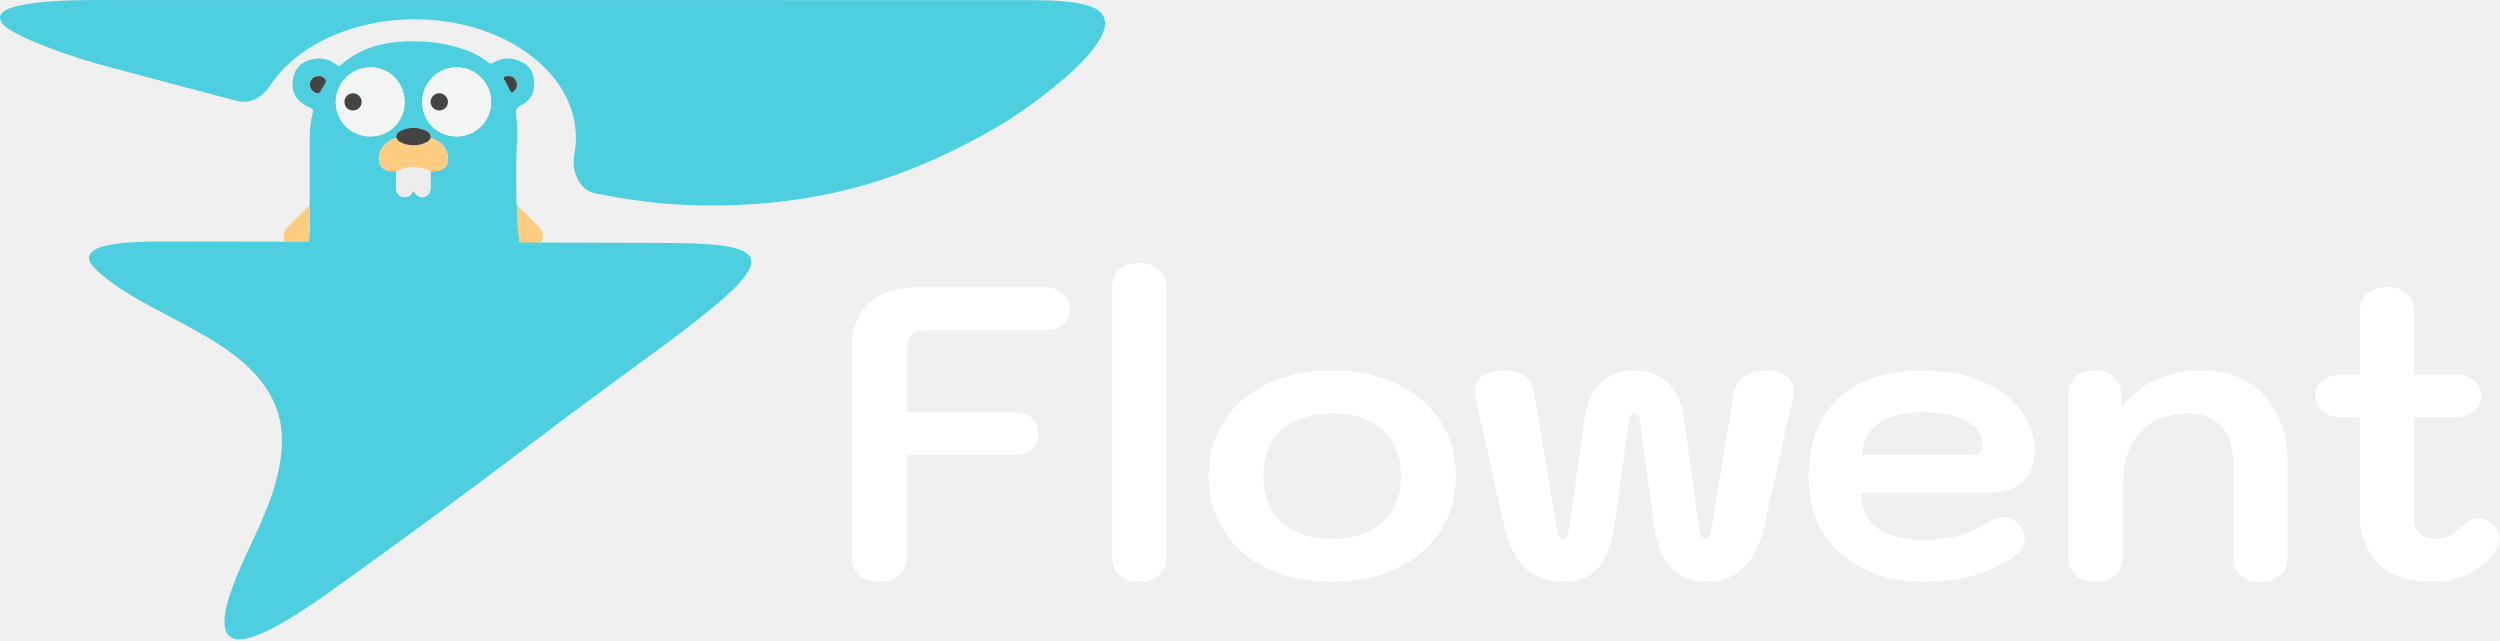
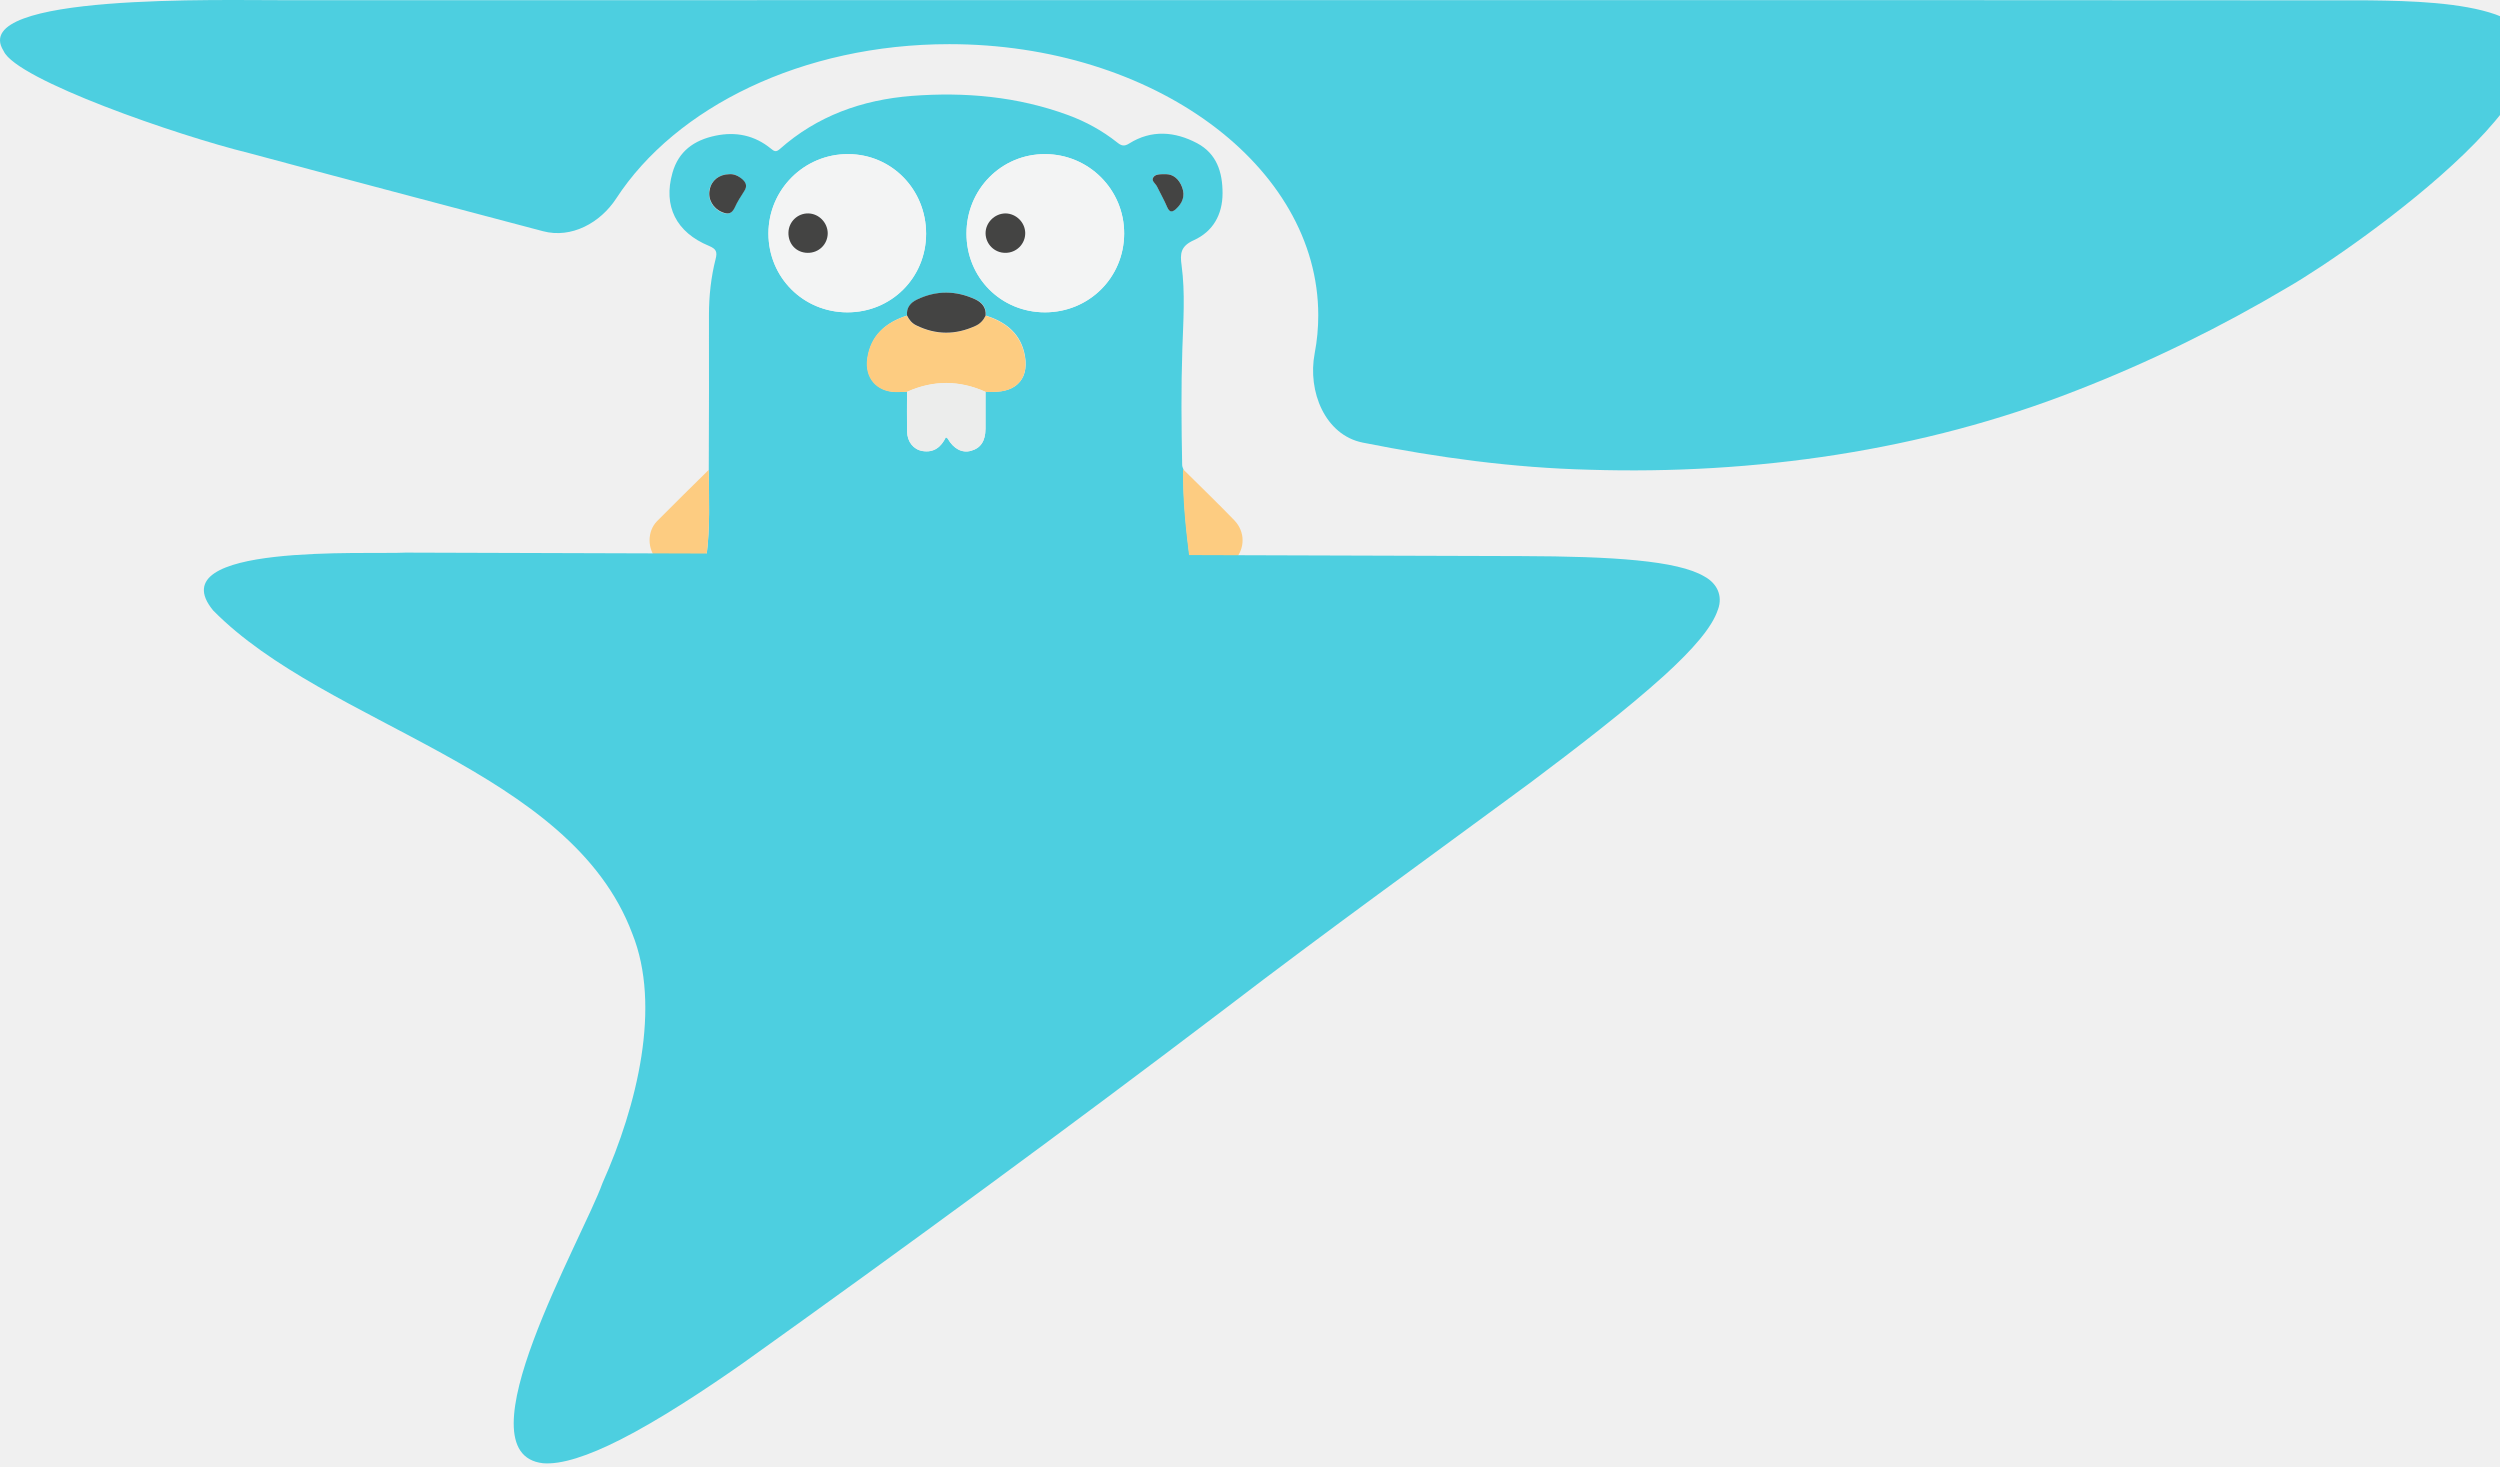
- <svg xmlns="http://www.w3.org/2000/svg" width="515" height="132" viewBox="0 0 515 132" fill="none">
-   <path d="M181.107 119.853C179.398 119.853 178.032 119.398 177.007 118.487C175.982 117.576 175.47 116.323 175.47 114.729V71.857C175.47 67.872 176.609 64.769 178.886 62.548C181.22 60.328 184.437 59.218 188.536 59.218H215.096C216.804 59.218 218.114 59.616 219.025 60.413C219.936 61.154 220.391 62.235 220.391 63.659C220.391 65.025 219.907 66.107 218.939 66.904C218.029 67.644 216.747 68.014 215.096 68.014H190.501C189.362 68.014 188.451 68.384 187.768 69.124C187.142 69.865 186.828 70.889 186.828 72.199V84.924H208.606C210.314 84.924 211.623 85.322 212.534 86.119C213.445 86.859 213.901 87.941 213.901 89.365C213.901 90.731 213.417 91.813 212.449 92.61C211.538 93.35 210.257 93.72 208.606 93.72H186.828V114.729C186.828 116.266 186.288 117.519 185.206 118.487C184.181 119.398 182.815 119.853 181.107 119.853ZM234.667 119.853C232.902 119.853 231.536 119.398 230.568 118.487C229.6 117.576 229.116 116.323 229.116 114.729V59.303C229.116 57.709 229.6 56.456 230.568 55.545C231.536 54.635 232.902 54.179 234.667 54.179C236.375 54.179 237.742 54.635 238.767 55.545C239.792 56.456 240.304 57.709 240.304 59.303V114.729C240.304 116.323 239.792 117.576 238.767 118.487C237.742 119.398 236.375 119.853 234.667 119.853ZM274.439 119.853C269.485 119.853 265.073 118.971 261.201 117.206C257.387 115.384 254.398 112.822 252.234 109.519C250.071 106.217 248.989 102.403 248.989 98.076C248.989 93.749 250.071 89.934 252.234 86.632C254.398 83.33 257.387 80.796 261.201 79.031C265.073 77.209 269.485 76.298 274.439 76.298C279.392 76.298 283.776 77.209 287.59 79.031C291.462 80.796 294.48 83.33 296.643 86.632C298.807 89.934 299.888 93.749 299.888 98.076C299.888 102.403 298.807 106.217 296.643 109.519C294.48 112.822 291.462 115.384 287.59 117.206C283.776 118.971 279.392 119.853 274.439 119.853ZM274.439 110.971C278.823 110.971 282.267 109.833 284.772 107.555C287.334 105.278 288.615 102.118 288.615 98.076C288.615 94.033 287.334 90.873 284.772 88.596C282.267 86.319 278.823 85.18 274.439 85.18C270.055 85.18 266.582 86.319 264.02 88.596C261.514 90.873 260.262 94.033 260.262 98.076C260.262 102.118 261.514 105.278 264.02 107.555C266.582 109.833 270.055 110.971 274.439 110.971ZM321.971 119.853C315.652 119.853 311.638 116.095 309.93 108.58L304.037 82.106C303.923 81.422 303.866 80.967 303.866 80.739C303.866 79.316 304.35 78.234 305.318 77.494C306.343 76.697 307.766 76.298 309.588 76.298C311.41 76.298 312.89 76.697 314.029 77.494C315.168 78.291 315.851 79.401 316.079 80.824L320.776 109.178C320.946 110.373 321.345 110.971 321.971 110.971C322.655 110.971 323.082 110.402 323.252 109.263L326.498 85.692C326.953 82.675 328.063 80.369 329.828 78.775C331.593 77.124 333.871 76.298 336.66 76.298C339.45 76.298 341.728 77.124 343.493 78.775C345.258 80.369 346.368 82.675 346.823 85.692L350.068 109.263C350.239 110.402 350.666 110.971 351.35 110.971C351.976 110.971 352.374 110.373 352.545 109.178L357.242 80.824C357.47 79.401 358.153 78.291 359.292 77.494C360.431 76.697 361.911 76.298 363.733 76.298C365.555 76.298 366.95 76.697 367.917 77.494C368.942 78.234 369.455 79.316 369.455 80.739C369.455 80.967 369.398 81.422 369.284 82.106L363.391 108.58C361.683 116.095 357.669 119.853 351.35 119.853C348.218 119.853 345.798 118.885 344.09 116.949C342.382 115.014 341.244 111.996 340.674 107.897L337.856 86.888C337.799 86.262 337.657 85.835 337.429 85.607C337.258 85.322 337.002 85.18 336.66 85.18C336.319 85.18 336.034 85.322 335.806 85.607C335.636 85.835 335.522 86.262 335.465 86.888L332.647 107.897C332.077 111.996 330.938 115.014 329.23 116.949C327.522 118.885 325.103 119.853 321.971 119.853ZM396.757 119.853C391.86 119.853 387.59 118.971 383.946 117.206C380.302 115.441 377.484 112.964 375.492 109.776C373.556 106.53 372.588 102.744 372.588 98.417C372.588 91.414 374.609 85.977 378.651 82.106C382.751 78.234 388.501 76.298 395.903 76.298C400.457 76.298 404.471 77.01 407.944 78.433C411.474 79.857 414.207 81.849 416.143 84.411C418.135 86.916 419.132 89.792 419.132 93.037C419.132 95.77 418.249 97.876 416.484 99.357C414.776 100.837 412.328 101.577 409.14 101.577H383.434C383.434 104.765 384.544 107.185 386.765 108.836C389.042 110.43 392.373 111.227 396.757 111.227C401.368 111.227 405.297 110.203 408.542 108.153C410.364 107.014 411.787 106.445 412.812 106.445C413.78 106.445 414.719 106.9 415.63 107.811C416.598 108.779 417.082 109.833 417.082 110.971C417.082 112.338 416.513 113.419 415.374 114.217C412.983 116.038 410.193 117.433 407.005 118.401C403.816 119.369 400.4 119.853 396.757 119.853ZM405.724 93.72C406.692 93.72 407.375 93.549 407.773 93.208C408.172 92.809 408.371 92.183 408.371 91.329C408.371 89.336 407.232 87.77 404.955 86.632C402.735 85.493 399.717 84.924 395.903 84.924C392.088 84.924 389.07 85.721 386.85 87.315C384.686 88.909 383.605 91.044 383.605 93.72H405.724ZM431.702 119.853C429.937 119.853 428.57 119.398 427.603 118.487C426.635 117.576 426.151 116.323 426.151 114.729V81.422C426.151 79.771 426.606 78.519 427.517 77.665C428.485 76.754 429.823 76.298 431.531 76.298C433.239 76.298 434.577 76.754 435.545 77.665C436.513 78.576 436.997 79.828 436.997 81.422V83.899C441.039 78.832 446.562 76.298 453.565 76.298C459.03 76.298 463.329 78.035 466.46 81.508C469.649 84.924 471.243 89.592 471.243 95.513V114.729C471.243 116.323 470.73 117.576 469.706 118.487C468.681 119.398 467.314 119.853 465.606 119.853C463.841 119.853 462.475 119.398 461.507 118.487C460.539 117.576 460.055 116.323 460.055 114.729V95.513C460.055 92.268 459.258 89.735 457.664 87.913C456.07 86.091 453.849 85.18 451.003 85.18C446.676 85.18 443.317 86.461 440.925 89.023C438.534 91.528 437.338 95.058 437.338 99.613V114.729C437.338 116.323 436.826 117.576 435.801 118.487C434.776 119.398 433.41 119.853 431.702 119.853ZM513.537 107.982C514.448 108.722 514.903 109.633 514.903 110.715C514.903 111.797 514.505 112.907 513.708 114.046C512.455 115.868 510.69 117.291 508.413 118.316C506.135 119.341 503.573 119.853 500.726 119.853C496.172 119.853 492.585 118.629 489.966 116.181C487.404 113.676 486.123 110.26 486.123 105.933V85.949H482.621C480.913 85.949 479.547 85.55 478.522 84.753C477.497 83.956 476.985 82.903 476.985 81.593C476.985 80.227 477.469 79.145 478.437 78.348C479.461 77.551 480.856 77.152 482.621 77.152H486.123V64.257C486.123 62.662 486.635 61.41 487.66 60.499C488.685 59.588 490.051 59.132 491.759 59.132C493.524 59.132 494.891 59.588 495.859 60.499C496.826 61.41 497.31 62.662 497.31 64.257V77.152H505.509C507.274 77.152 508.64 77.551 509.608 78.348C510.633 79.145 511.145 80.227 511.145 81.593C511.145 82.903 510.633 83.956 509.608 84.753C508.64 85.55 507.274 85.949 505.509 85.949H497.31V106.872C497.31 108.125 497.68 109.121 498.421 109.861C499.218 110.601 500.271 110.971 501.58 110.971C502.605 110.971 503.488 110.829 504.228 110.544C505.025 110.203 505.822 109.662 506.619 108.922C508.099 107.498 509.466 106.787 510.718 106.787C511.629 106.787 512.569 107.185 513.537 107.982Z" fill="white" />
+ <svg xmlns="http://www.w3.org/2000/svg" width="225" height="132" viewBox="0 0 225 132" fill="none">
  <g clip-path="url(#clip0_0_1)">
    <path d="M98.457 79.097C94.255 80.888 89.853 81.574 85.317 81.641C80.831 81.708 76.546 80.921 72.477 79.031C70.843 78.16 69.308 77.123 67.874 75.951C66.223 74.312 64.723 72.588 63.689 70.48C62.321 67.719 61.938 64.807 62.071 61.728C62.238 58.214 62.888 54.767 63.455 51.32C63.522 50.935 63.489 50.55 63.505 50.165L63.489 50.182C63.605 50.165 63.605 50.098 63.589 50.014C63.922 47.454 63.806 44.877 63.789 42.3C63.806 37.648 63.822 32.996 63.806 28.345C63.806 26.638 63.989 24.948 64.406 23.308C64.573 22.672 64.456 22.404 63.822 22.136C60.854 20.915 59.67 18.555 60.52 15.56C61.071 13.602 62.471 12.615 64.389 12.213C66.24 11.828 67.924 12.18 69.392 13.385C69.659 13.602 69.825 13.719 70.159 13.435C73.544 10.423 77.596 8.984 82.048 8.632C86.851 8.264 91.57 8.683 96.123 10.356C97.723 10.942 99.207 11.761 100.541 12.816C100.892 13.1 101.158 13.217 101.625 12.916C103.626 11.661 105.727 11.828 107.729 12.883C109.496 13.82 110.03 15.476 110.03 17.384C110.03 19.342 109.146 20.848 107.445 21.618C106.261 22.153 106.194 22.806 106.344 23.893C106.678 26.387 106.495 28.897 106.411 31.407C106.294 34.887 106.328 38.368 106.395 41.849C106.395 41.982 106.461 42.116 106.511 42.25C106.461 44.978 106.761 47.672 107.095 50.366C107.128 50.416 107.162 50.466 107.195 50.517L107.178 50.5C107.228 52.525 107.595 54.532 107.779 56.541C108.079 59.804 108.579 63.067 108.129 66.346C107.595 70.229 105.844 73.508 102.993 76.186C101.575 77.307 100.058 78.278 98.457 79.097ZM81.632 35.255C81.632 36.46 81.615 37.648 81.648 38.853C81.665 39.757 82.215 40.46 83.032 40.593C84.049 40.761 84.7 40.242 85.133 39.355C85.217 39.405 85.267 39.422 85.3 39.472C85.834 40.393 86.584 40.794 87.385 40.577C88.252 40.343 88.685 39.707 88.702 38.602C88.702 37.481 88.702 36.377 88.702 35.255C88.902 35.255 89.085 35.255 89.285 35.255C91.587 35.322 92.737 33.934 92.17 31.674C91.72 29.884 90.403 28.93 88.719 28.395C88.785 27.692 88.418 27.223 87.818 26.956C86.067 26.136 84.3 26.136 82.549 26.956C81.948 27.24 81.582 27.692 81.648 28.395C79.747 29.014 78.397 30.152 78.08 32.243C77.829 33.984 78.913 35.239 80.664 35.272C80.965 35.272 81.298 35.255 81.632 35.255ZM94.055 28.11C98.023 28.11 101.158 24.981 101.175 21.032C101.192 17.066 97.99 13.87 94.038 13.87C90.119 13.87 86.984 17.049 86.984 21.015C86.968 24.981 90.086 28.11 94.055 28.11ZM83.349 21.032C83.349 17.049 80.248 13.887 76.329 13.87C72.377 13.853 69.158 17.066 69.158 21.015C69.158 24.964 72.293 28.11 76.245 28.11C80.214 28.11 83.349 24.998 83.349 21.032ZM65.64 15.677C64.689 15.694 64.022 16.246 63.839 17.099C63.672 17.919 64.156 18.773 64.956 19.108C65.473 19.325 65.84 19.258 66.09 18.706C66.34 18.187 66.64 17.669 66.957 17.2C67.241 16.782 67.141 16.48 66.807 16.179C66.474 15.811 66.057 15.644 65.64 15.677ZM104.96 15.677C104.393 15.677 103.96 15.66 103.776 15.978C103.61 16.263 103.993 16.497 104.127 16.765C104.427 17.384 104.777 17.986 105.044 18.622C105.261 19.108 105.494 19.108 105.844 18.79C106.428 18.254 106.678 17.618 106.395 16.849C106.111 16.096 105.577 15.694 104.96 15.677Z" fill="#4DCFE0" />
    <path d="M67.874 75.952C69.308 77.123 70.842 78.161 72.477 79.048C71.309 80.202 70.159 81.357 68.992 82.511C68.024 83.465 66.907 83.7 65.806 83.181C64.706 82.662 64.189 81.641 64.322 80.269C64.389 79.617 64.756 79.131 65.189 78.696C66.073 77.776 66.974 76.872 67.874 75.952Z" fill="#FDCC81" />
    <path d="M98.457 79.098C100.058 78.261 101.576 77.307 102.977 76.169C103.877 77.073 104.811 77.943 105.695 78.88C106.762 80.001 106.745 81.574 105.711 82.628C104.644 83.716 103.043 83.716 101.909 82.595C100.742 81.457 99.608 80.269 98.457 79.098Z" fill="#FDCC81" />
    <path d="M63.789 42.284C63.806 44.861 63.922 47.438 63.589 49.998C63.555 50.048 63.522 50.115 63.489 50.165L63.505 50.149C63.172 50.4 62.872 50.684 62.522 50.902C61.371 51.638 60.004 51.387 59.086 50.333C58.253 49.362 58.236 47.823 59.136 46.902C60.67 45.346 62.238 43.823 63.789 42.284Z" fill="#FDCC81" />
    <path d="M107.062 50.349C106.728 47.655 106.428 44.961 106.478 42.233C108.012 43.756 109.58 45.262 111.081 46.818C112.098 47.872 112.064 49.395 111.097 50.449C110.147 51.487 108.646 51.604 107.479 50.717C107.362 50.633 107.262 50.55 107.145 50.483L107.162 50.499C107.128 50.449 107.095 50.399 107.062 50.349Z" fill="#FDCC81" />
    <path d="M94.055 28.111C90.103 28.111 86.984 24.998 86.984 21.016C86.984 17.05 90.103 13.87 94.038 13.87C97.99 13.87 101.192 17.067 101.175 21.032C101.158 24.982 98.007 28.094 94.055 28.111ZM90.469 22.756C91.47 22.756 92.287 21.953 92.27 20.965C92.254 20.012 91.453 19.225 90.503 19.208C89.519 19.192 88.685 20.028 88.702 21.016C88.735 21.986 89.519 22.756 90.469 22.756Z" fill="#F3F4F4" />
    <path d="M83.35 21.032C83.35 24.998 80.215 28.127 76.263 28.111C72.294 28.094 69.159 24.965 69.159 21.016C69.159 17.067 72.377 13.854 76.33 13.87C80.248 13.87 83.35 17.05 83.35 21.032ZM72.678 22.756C73.678 22.773 74.495 21.986 74.479 20.982C74.479 20.028 73.678 19.225 72.728 19.208C71.76 19.192 70.977 19.945 70.944 20.915C70.927 21.953 71.677 22.739 72.678 22.756Z" fill="#F3F4F4" />
    <path d="M88.703 28.411C90.387 28.947 91.688 29.901 92.154 31.691C92.721 33.95 91.587 35.339 89.269 35.272C89.069 35.272 88.886 35.272 88.686 35.272C86.335 34.218 83.983 34.218 81.632 35.272C81.299 35.272 80.965 35.289 80.632 35.289C78.881 35.272 77.797 34.017 78.047 32.26C78.347 30.168 79.698 29.03 81.615 28.411C81.799 28.796 82.066 29.098 82.449 29.298C84.217 30.168 86.001 30.168 87.769 29.349C88.202 29.131 88.502 28.83 88.703 28.411Z" fill="#FDCC81" />
    <path d="M81.632 35.256C83.984 34.202 86.335 34.202 88.686 35.256C88.686 36.377 88.686 37.481 88.686 38.602C88.686 39.707 88.253 40.343 87.369 40.577C86.568 40.795 85.818 40.393 85.284 39.473C85.268 39.439 85.201 39.406 85.118 39.355C84.701 40.242 84.034 40.761 83.016 40.594C82.199 40.46 81.649 39.757 81.632 38.853C81.616 37.649 81.632 36.461 81.632 35.256Z" fill="#ECEDEC" />
    <path d="M88.703 28.412C88.503 28.83 88.203 29.148 87.786 29.332C86.002 30.152 84.234 30.152 82.467 29.282C82.083 29.098 81.816 28.78 81.633 28.395C81.566 27.692 81.933 27.24 82.533 26.956C84.284 26.119 86.052 26.136 87.803 26.956C88.386 27.24 88.77 27.692 88.703 28.412Z" fill="#444443" />
    <path d="M65.64 15.677C66.057 15.643 66.474 15.828 66.841 16.162C67.158 16.463 67.258 16.765 66.991 17.183C66.674 17.668 66.357 18.17 66.124 18.689C65.857 19.258 65.507 19.308 64.99 19.091C64.173 18.756 63.689 17.919 63.873 17.083C64.023 16.246 64.707 15.694 65.64 15.677Z" fill="#444443" />
    <path d="M104.961 15.677C105.578 15.693 106.111 16.095 106.395 16.865C106.678 17.634 106.428 18.27 105.844 18.806C105.494 19.124 105.261 19.124 105.044 18.639C104.777 18.003 104.427 17.4 104.127 16.781C103.993 16.513 103.61 16.279 103.777 15.995C103.96 15.66 104.394 15.677 104.961 15.677Z" fill="#444443" />
    <path d="M63.489 50.165C63.523 50.114 63.556 50.047 63.589 49.997C63.606 50.081 63.606 50.165 63.489 50.165Z" fill="#FEFEFE" />
    <path d="M90.469 22.755C89.502 22.755 88.719 21.969 88.702 21.015C88.685 20.044 89.519 19.208 90.503 19.208C91.453 19.224 92.254 20.011 92.27 20.965C92.287 21.952 91.47 22.772 90.469 22.755Z" fill="#444443" />
    <path d="M72.678 22.756C71.66 22.739 70.927 21.952 70.96 20.915C70.993 19.944 71.794 19.191 72.744 19.208C73.695 19.225 74.479 20.028 74.495 20.982C74.495 21.986 73.695 22.772 72.678 22.756Z" fill="#444443" />
  </g>
  <path d="M154.608 54.875C154.1 56.448 152.366 58.441 149.789 60.791C146.347 63.906 141.764 67.415 137.694 70.468C128.563 77.197 119.328 83.842 110.323 90.734C96.002 101.612 81.476 112.249 66.84 122.702C63.377 125.131 59.276 127.821 55.839 129.563C52.895 131.057 50.502 131.828 48.872 131.692C41.235 130.821 52.429 111.504 54.226 106.474C57.353 99.483 59.532 90.556 56.908 84.031C51.329 69.141 29.428 65.359 19.181 54.938C14.179 48.843 33.21 49.923 36.515 49.735C63.435 49.824 108.951 49.955 137.013 50.049C145.033 50.075 150.978 50.432 153.409 51.89C154.53 52.504 155.064 53.611 154.624 54.843L154.613 54.88L154.608 54.875Z" fill="#4DCFE0" />
  <path d="M0.308 4.56C-2.919 -0.628 20.13 0.039 25.657 0.018C77.684 0.028 169.37 -0.014 213.22 0.033C217.029 0.075 221.581 0.232 224.624 1.308C236.018 5.446 211.895 22.413 205.939 25.833C199.847 29.452 193.446 32.594 186.866 35.148C173.006 40.592 157.851 42.732 143.053 42.276C136.167 42.105 129.489 41.197 122.658 39.837C119.247 39.159 117.668 35.22 118.32 31.804C118.534 30.686 118.644 29.544 118.644 28.384C118.644 14.902 103.776 3.974 85.435 3.974C72.223 3.974 60.812 9.645 55.464 17.856C54.025 20.065 51.425 21.484 48.876 20.81C39.771 18.404 30.392 15.928 22.383 13.77C15.995 12.206 1.492 7.185 0.333 4.603C0.326 4.587 0.319 4.574 0.308 4.56Z" fill="#4DCFE0" />
  <defs>
    <clipPath id="clip0_0_1">
      <rect width="53.361" height="74.933" fill="white" transform="translate(58.4702 8.51514)" />
    </clipPath>
  </defs>
</svg>
